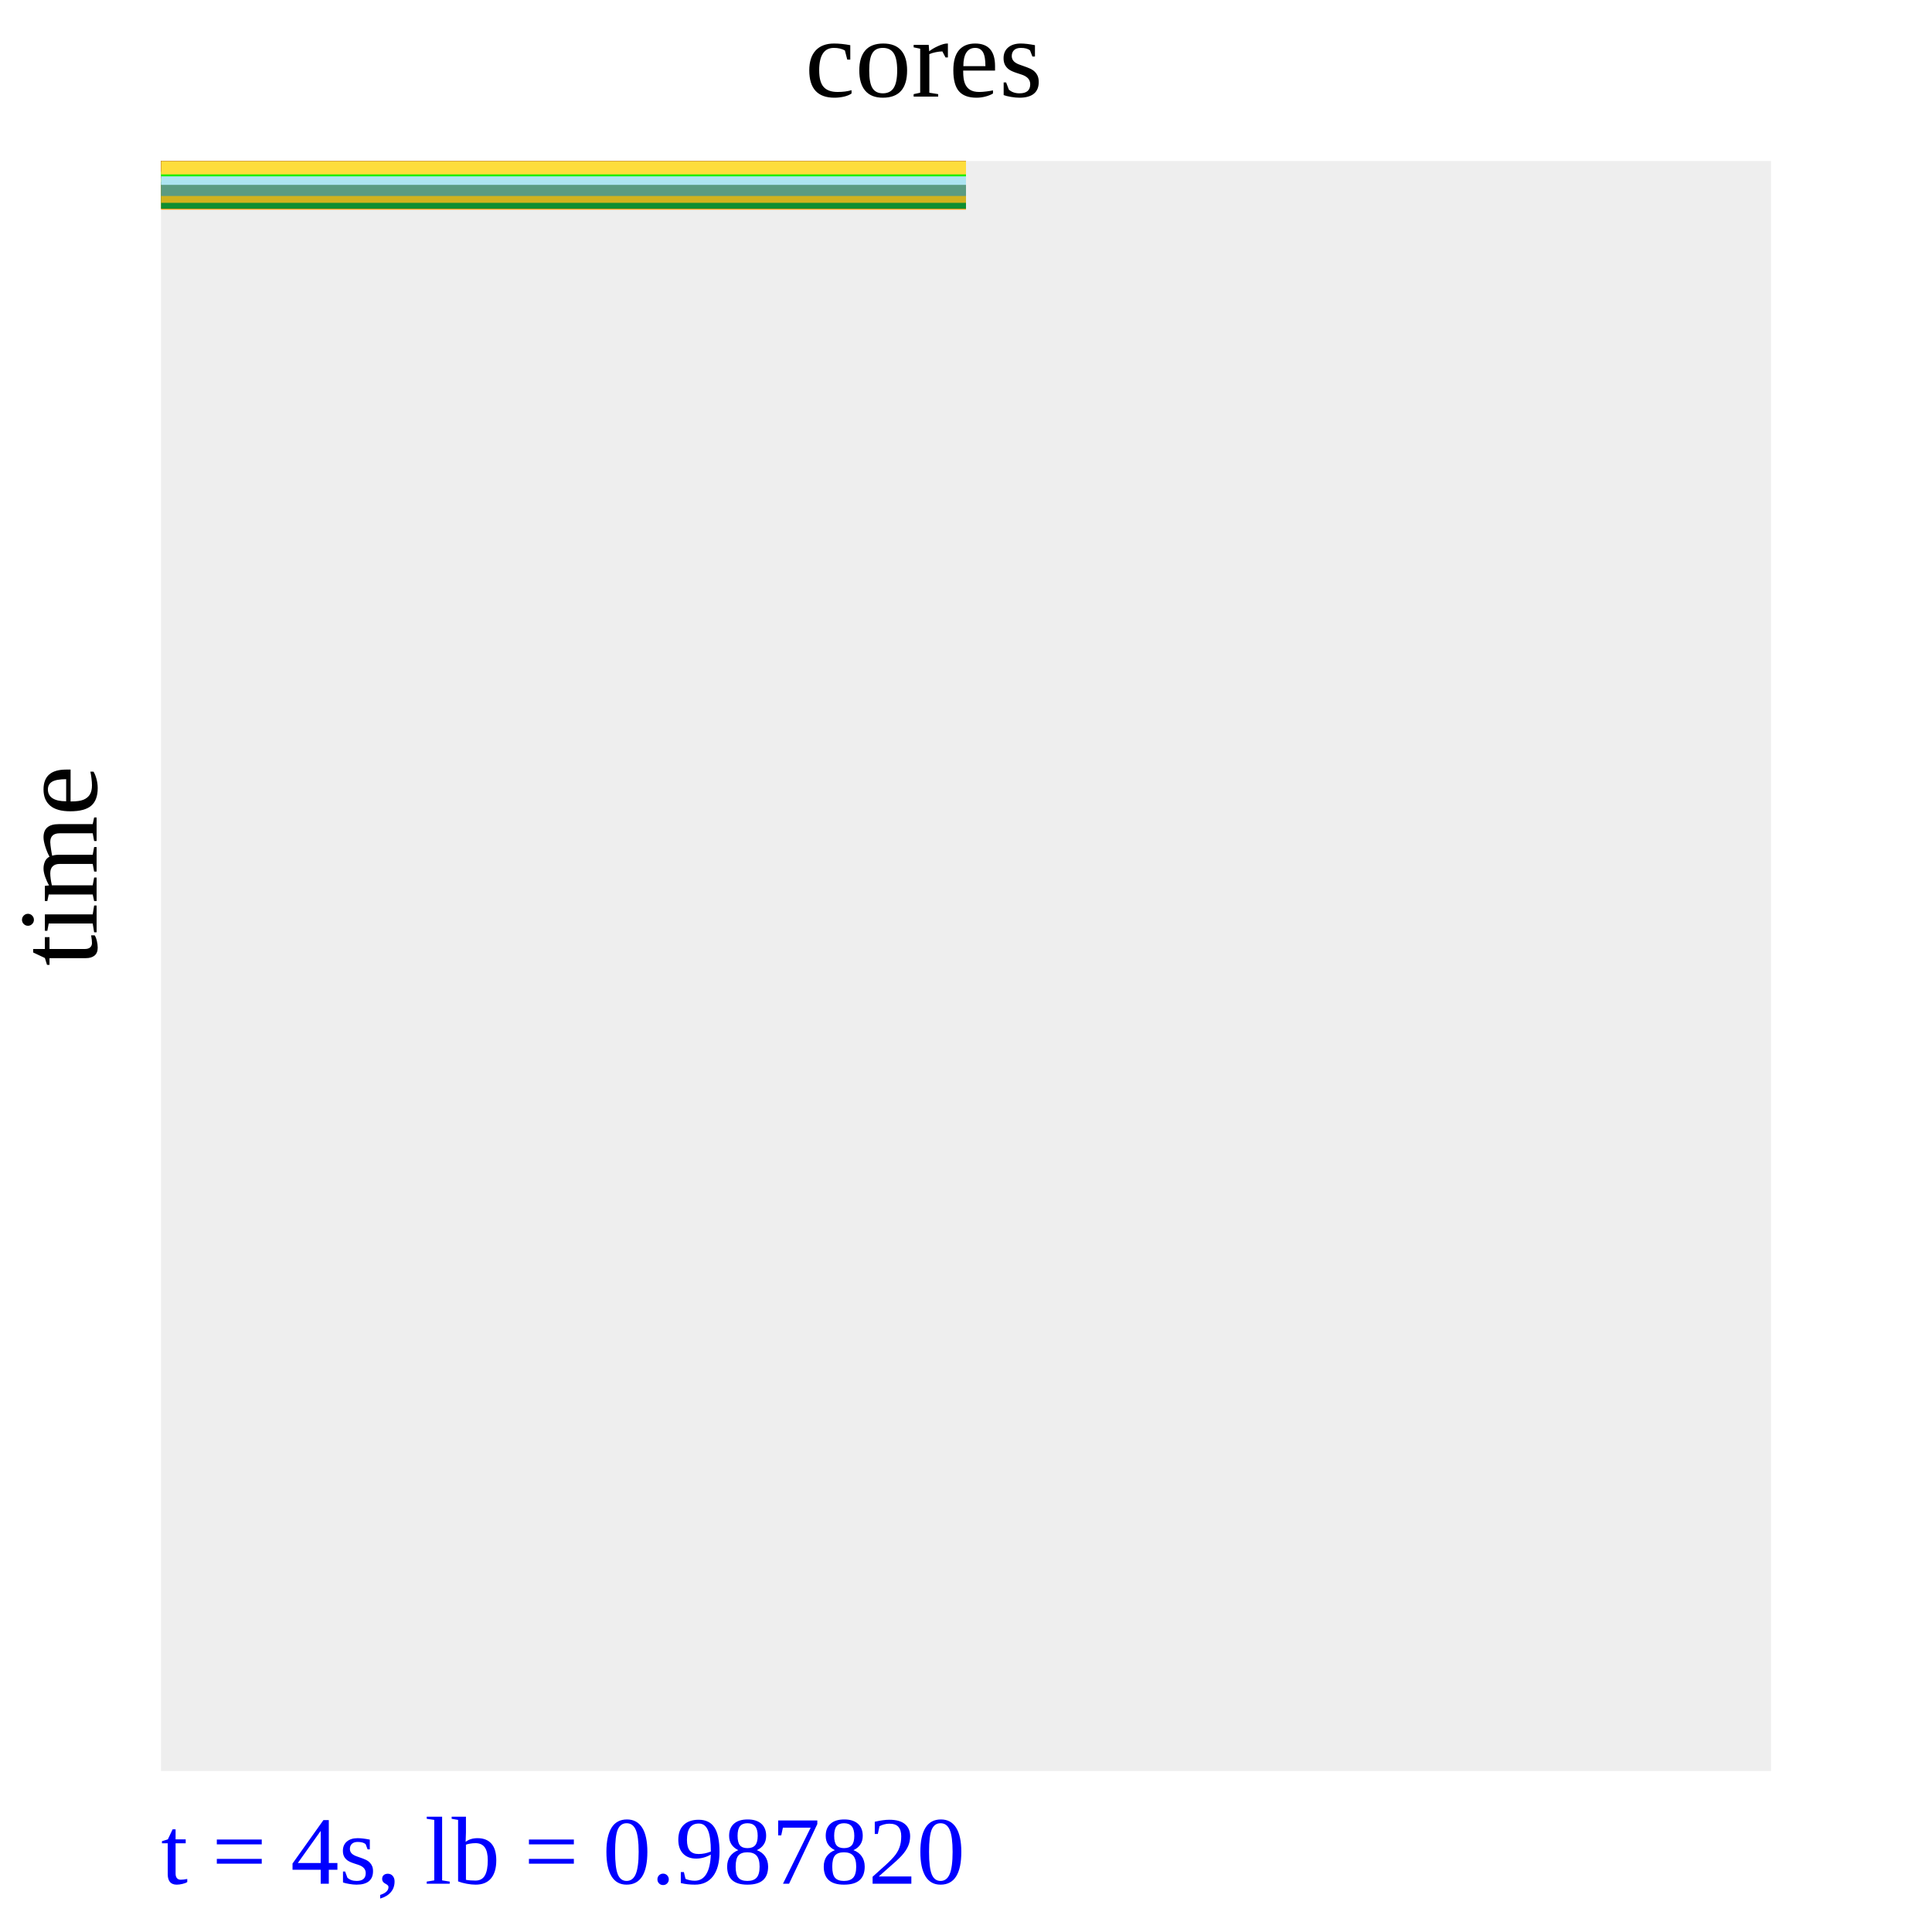
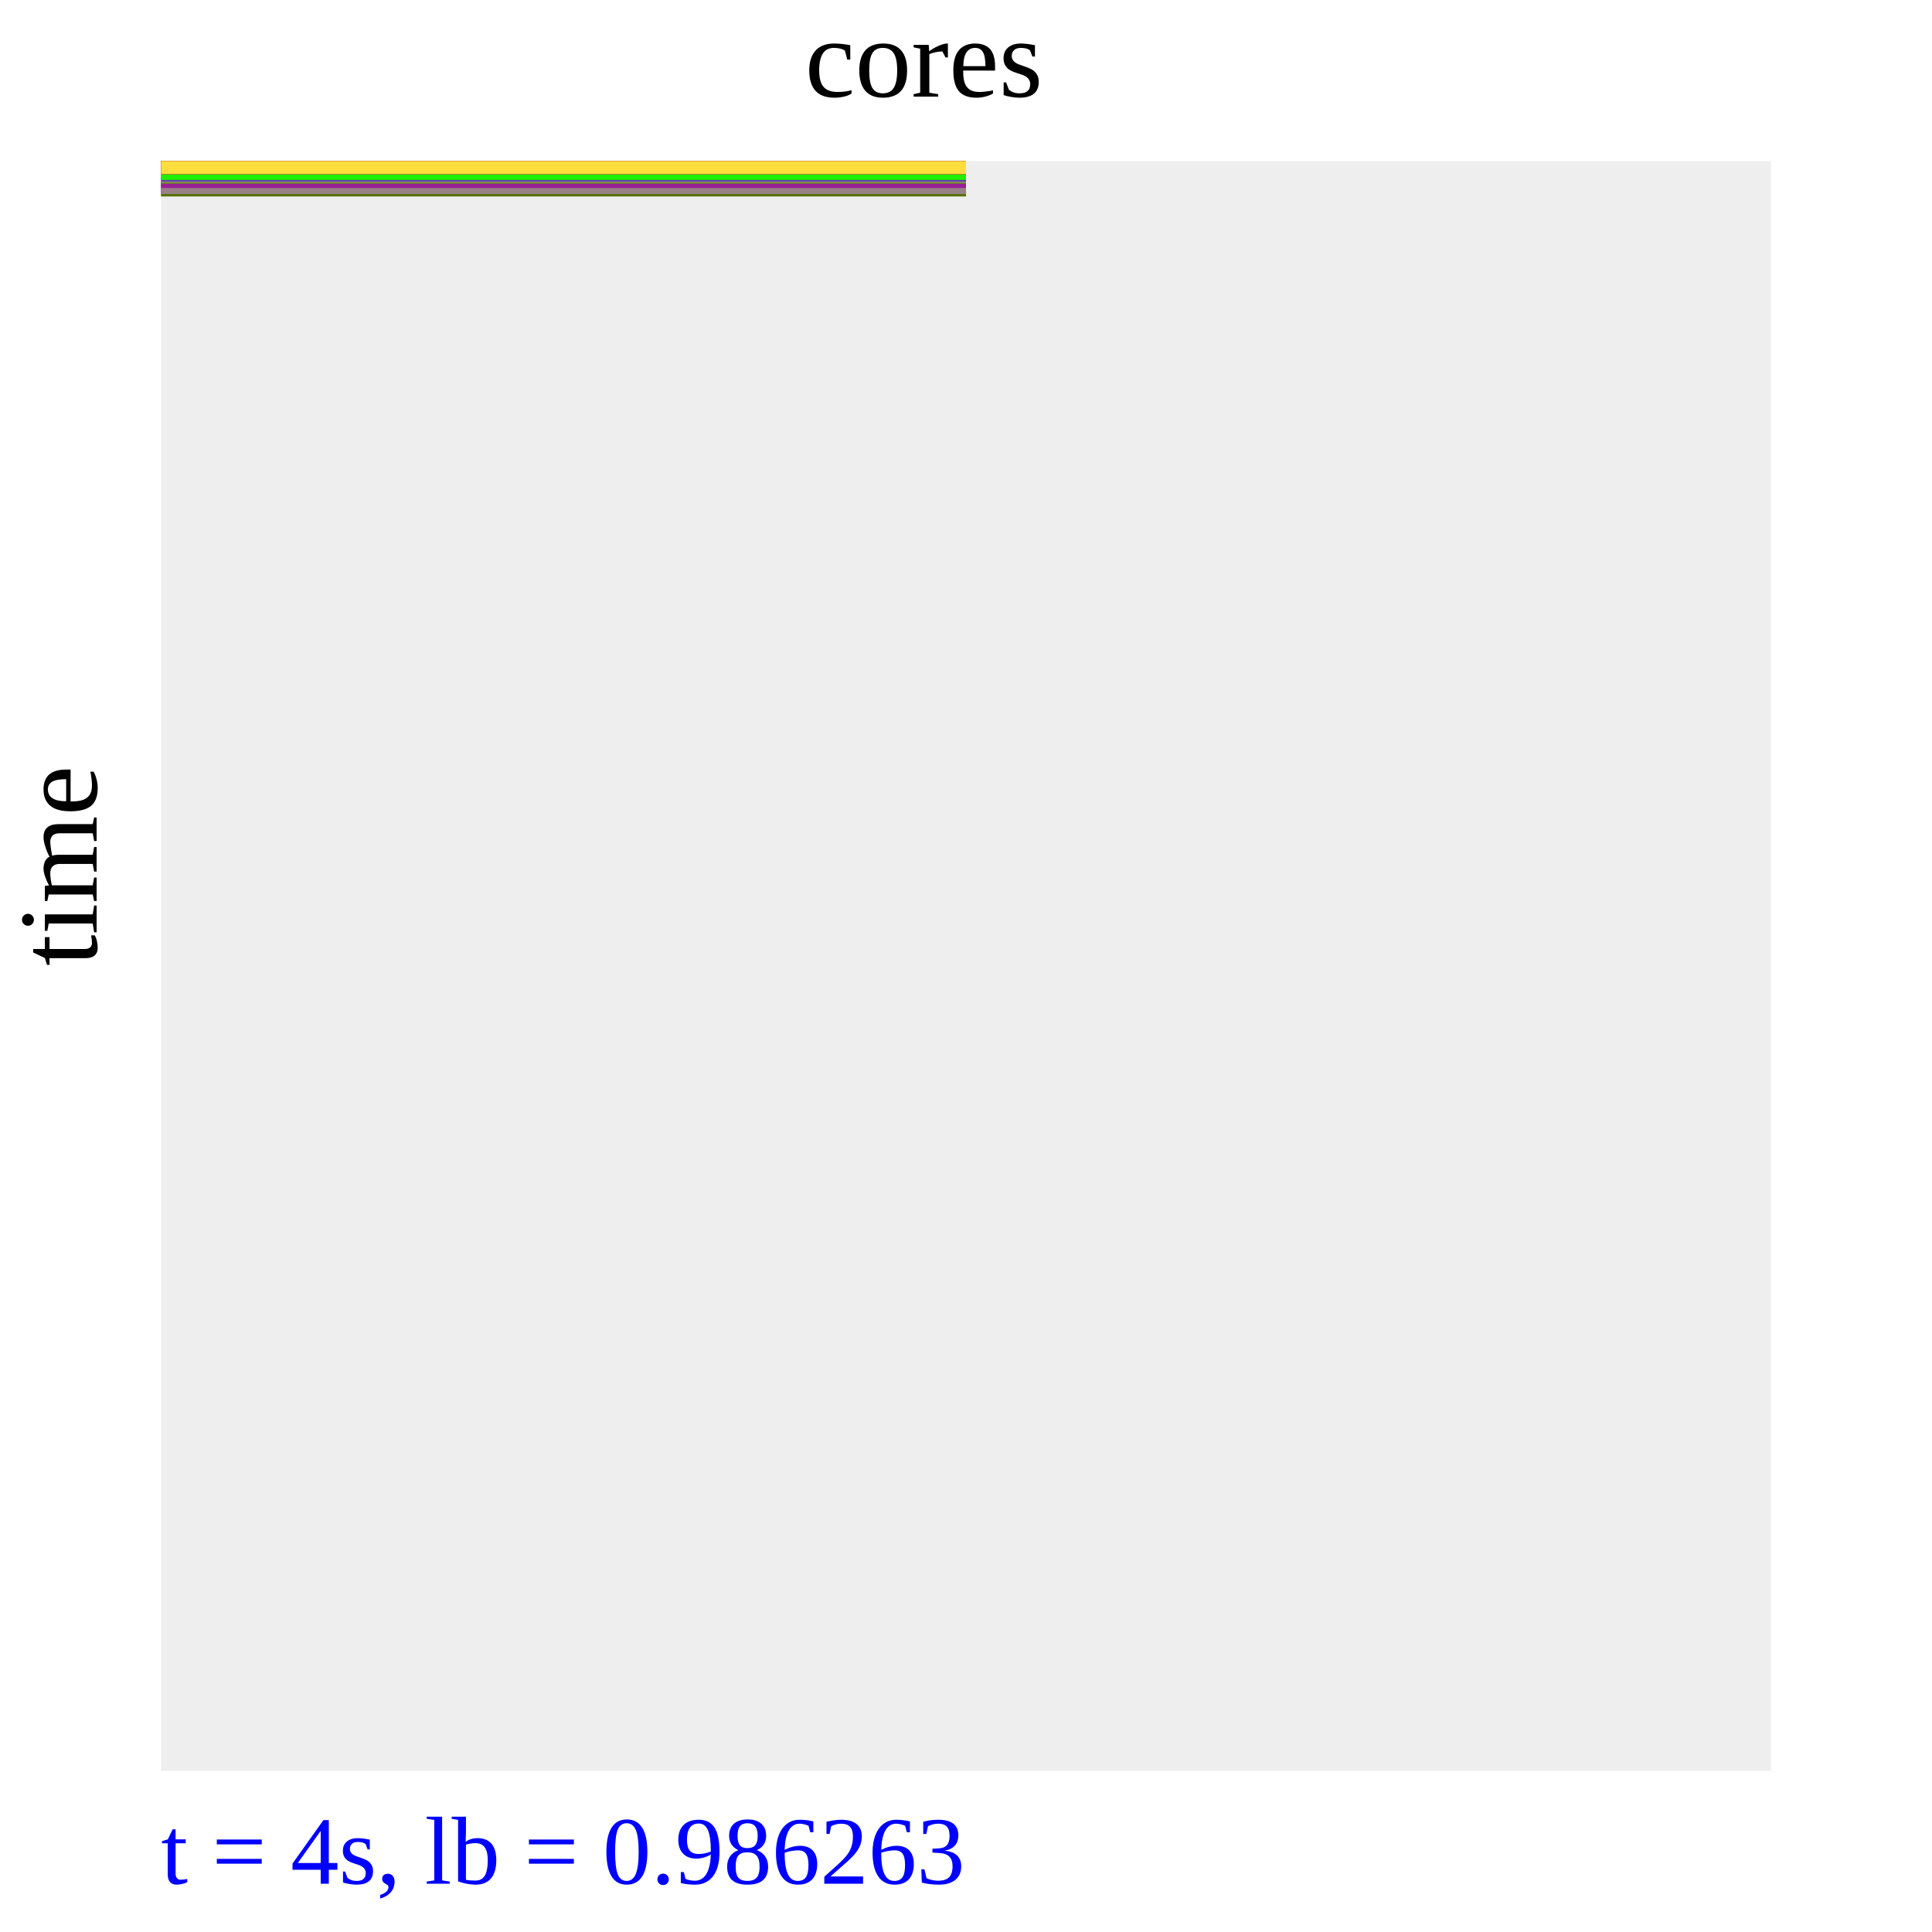
<svg xmlns="http://www.w3.org/2000/svg" x="0" y="0" width="600" height="600">
  <rect x="0%" y="0%" height="100%" width="100%" style="fill: #ffffff" />
  <svg x="0" y="0">
    <text fill="dark" font-size="35" transform="translate(250, 30)">cores</text>
  </svg>
  <svg x="0" y="0">
    <text fill="dark" font-size="35" transform="translate(30, 300) rotate(270)">time</text>
  </svg>
  <svg x="50" y="550">
-     <text fill="blue" font-size="30" transform="translate(0, 35)">t = 4s, lb = 0.987820</text>
+     <text fill="blue" font-size="30" transform="translate(0, 35)">t = 4s, lb = 0.986263</text>
  </svg>
  <svg x="50" y="50" width="500" height="500">
    <rect x="0%" y="0%" height="100%" width="100%" style="fill: #eeeeee" />
-     <rect x="0" y="0" height="4.771" width="250" style="fill: #3b0006" />
-     <rect x="0" y="0" height="4.771" width="250" style="fill: #8c8ffe" />
-     <rect x="0" y="0" height="3.248" width="250" style="fill: #dedec2" />
-     <rect x="0" y="0" height="3.553" width="250" style="fill: #826d11" />
-     <rect x="0" y="0" height="3.147" width="250" style="fill: #4dc1f8" />
-     <rect x="0" y="0" height="4.162" width="250" style="fill: #824924" />
-     <rect x="0" y="0" height="3.857" width="250" style="fill: #fa0790" />
-     <rect x="0" y="0" height="2.741" width="250" style="fill: #56e25a" />
-     <rect x="0" y="0" height="5.583" width="250" style="fill: #5ddbae" />
-     <rect x="0" y="0" height="4.771" width="250" style="fill: #ceb90a" />
-     <rect x="0" y="0" height="4.771" width="250" style="fill: #18c51f" />
-     <rect x="0" y="0" height="4.263" width="250" style="fill: #919a83" />
-     <rect x="0" y="0" height="5.278" width="250" style="fill: #ae980e" />
-     <rect x="0" y="0" height="4.568" width="250" style="fill: #25bf06" />
-     <rect x="0" y="0" height="4.466" width="250" style="fill: #dd4864" />
-     <rect x="0" y="0" height="4.263" width="250" style="fill: #27dfde" />
-     <rect x="0" y="0" height="2.639" width="250" style="fill: #e6f708" />
-     <rect x="0" y="0" height="5.583" width="250" style="fill: #aa6426" />
-     <rect x="0" y="0" height="5.38" width="250" style="fill: #25ce4c" />
-     <rect x="0" y="0" height="5.684" width="250" style="fill: #4298af" />
-     <rect x="0" y="0" height="4.263" width="250" style="fill: #dd7ac4" />
-     <rect x="0" y="0" height="5.278" width="250" style="fill: #8aa81b" />
-     <rect x="0" y="0" height="3.451" width="250" style="fill: #0c5608" />
-     <rect x="0" y="0" height="5.481" width="250" style="fill: #c2d801" />
-     <rect x="0" y="0" height="3.045" width="250" style="fill: #543ede" />
-     <rect x="0" y="0" height="6.801" width="250" style="fill: #eab547" />
-     <rect x="0" y="0" height="4.06" width="250" style="fill: #9c1342" />
-     <rect x="0" y="0" height="4.872" width="250" style="fill: #e4e4ae" />
-     <rect x="0" y="0" height="3.147" width="250" style="fill: #c719f1" />
-     <rect x="0" y="0" height="3.959" width="250" style="fill: #a46e33" />
-     <rect x="0" y="0" height="3.654" width="250" style="fill: #c1d761" />
-     <rect x="0" y="0" height="8.628" width="250" style="fill: #efdf22" />
-     <rect x="0" y="0" height="3.959" width="250" style="fill: #116051" />
-     <rect x="0" y="0" height="4.365" width="250" style="fill: #e18fa7" />
-     <rect x="0" y="0" height="4.365" width="250" style="fill: #14c72f" />
-     <rect x="0" y="0" height="4.06" width="250" style="fill: #ae0756" />
-     <rect x="0" y="0" height="2.944" width="250" style="fill: #835527" />
-     <rect x="0" y="0" height="4.568" width="250" style="fill: #748e4d" />
-     <rect x="0" y="0" height="4.365" width="250" style="fill: #f2e728" />
-     <rect x="0" y="0" height="3.147" width="250" style="fill: #e3daaf" />
-     <rect x="0" y="0" height="4.466" width="250" style="fill: #94e9b3" />
-     <rect x="0" y="0" height="3.147" width="250" style="fill: #f37489" />
-     <rect x="0" y="0" height="4.162" width="250" style="fill: #c0d4e1" />
-     <rect x="0" y="0" height="8.323" width="250" style="fill: #2d4046" />
-     <rect x="0" y="0" height="8.323" width="250" style="fill: #9296d3" />
-     <rect x="0" y="0" height="2.538" width="250" style="fill: #567302" />
-     <rect x="0" y="0" height="3.857" width="250" style="fill: #7f5e4d" />
-     <rect x="0" y="0" height="5.278" width="250" style="fill: #70d54b" />
-     <rect x="0" y="0" height="3.451" width="250" style="fill: #668a7c" />
-     <rect x="0" y="0" height="5.278" width="250" style="fill: #00f96c" />
-     <rect x="0" y="0" height="3.553" width="250" style="fill: #cb23f2" />
-     <rect x="0" y="0" height="4.365" width="250" style="fill: #562a46" />
-     <rect x="0" y="0" height="4.872" width="250" style="fill: #8b650a" />
-     <rect x="0" y="0" height="4.365" width="250" style="fill: #171918" />
-     <rect x="0" y="0" height="3.147" width="250" style="fill: #6285be" />
-     <rect x="0" y="0" height="10.759" width="250" style="fill: #1893b8" />
-     <rect x="0" y="0" height="9.034" width="250" style="fill: #61e8b2" />
-     <rect x="0" y="0" height="3.959" width="250" style="fill: #e3e49e" />
-     <rect x="0" y="0" height="8.323" width="250" style="fill: #ea5f37" />
-     <rect x="0" y="0" height="4.263" width="250" style="fill: #799fe4" />
-     <rect x="0" y="0" height="3.959" width="250" style="fill: #dfc738" />
-     <rect x="0" y="0" height="15.124" width="250" style="fill: #f99e14" />
-     <rect x="0" y="0" height="14.819" width="250" style="fill: #0f8e31" />
-     <rect x="0" y="0" height="12.992" width="250" style="fill: #d1b21e" />
-     <rect x="0" y="0" height="4.669" width="250" style="fill: #988286" />
-     <rect x="0" y="0" height="5.177" width="250" style="fill: #7563c9" />
-     <rect x="0" y="0" height="3.451" width="250" style="fill: #bc24a3" />
-     <rect x="0" y="0" height="3.35" width="250" style="fill: #9a2195" />
-     <rect x="0" y="0" height="4.771" width="250" style="fill: #266d87" />
-     <rect x="0" y="0" height="3.756" width="250" style="fill: #b20348" />
-     <rect x="0" y="0" height="3.857" width="250" style="fill: #abd0fa" />
-     <rect x="0" y="0" height="5.177" width="250" style="fill: #9a6bf0" />
-     <rect x="0" y="0" height="5.684" width="250" style="fill: #e8a093" />
-     <rect x="0" y="0" height="10.861" width="250" style="fill: #5b9b82" />
-     <rect x="0" y="0" height="3.553" width="250" style="fill: #334378" />
-     <rect x="0" y="0" height="4.974" width="250" style="fill: #b14813" />
-     <rect x="0" y="0" height="5.278" width="250" style="fill: #2ad85c" />
-     <rect x="0" y="0" height="3.35" width="250" style="fill: #83433d" />
-     <rect x="0" y="0" height="5.989" width="250" style="fill: #688030" />
-     <rect x="0" y="0" height="4.771" width="250" style="fill: #26469b" />
-     <rect x="0" y="0" height="3.35" width="250" style="fill: #e4c2dd" />
-     <rect x="0" y="0" height="3.959" width="250" style="fill: #5f738c" />
-     <rect x="0" y="0" height="6.496" width="250" style="fill: #f0f432" />
-     <rect x="0" y="0" height="3.553" width="250" style="fill: #1aaaad" />
-     <rect x="0" y="0" height="4.365" width="250" style="fill: #ac4e2d" />
-     <rect x="0" y="0" height="5.278" width="250" style="fill: #90253f" />
-     <rect x="0" y="0" height="3.654" width="250" style="fill: #28e9b6" />
-     <rect x="0" y="0" height="4.06" width="250" style="fill: #5b74fa" />
-     <rect x="0" y="0" height="4.365" width="250" style="fill: #6040ae" />
-     <rect x="0" y="0" height="4.872" width="250" style="fill: #e5a23c" />
-     <rect x="0" y="0" height="4.568" width="250" style="fill: #fdd120" />
-     <rect x="0" y="0" height="4.568" width="250" style="fill: #058fe4" />
-     <rect x="0" y="0" height="4.466" width="250" style="fill: #54fc8e" />
-     <rect x="0" y="0" height="3.045" width="250" style="fill: #7febf9" />
-     <rect x="0" y="0" height="7.41" width="250" style="fill: #ade4f1" />
-     <rect x="0" y="0" height="4.771" width="250" style="fill: #1fee01" />
-     <rect x="0" y="0" height="3.451" width="250" style="fill: #e16604" />
-     <rect x="0" y="0" height="3.35" width="250" style="fill: #a58921" />
-     <rect x="0" y="0" height="3.248" width="250" style="fill: #79064f" />
-     <rect x="0" y="0" height="4.162" width="250" style="fill: #fedd3c" />
+     <rect x="0" y="0" height="2.835" width="250" style="fill: #3b0006" />
+     <rect x="0" y="0" height="4.47" width="250" style="fill: #8c8ffe" />
+     <rect x="0" y="0" height="4.143" width="250" style="fill: #dedec2" />
+     <rect x="0" y="0" height="5.233" width="250" style="fill: #826d11" />
+     <rect x="0" y="0" height="4.143" width="250" style="fill: #4dc1f8" />
+     <rect x="0" y="0" height="5.778" width="250" style="fill: #824924" />
+     <rect x="0" y="0" height="5.233" width="250" style="fill: #fa0790" />
+     <rect x="0" y="0" height="3.162" width="250" style="fill: #56e25a" />
+     <rect x="0" y="0" height="5.015" width="250" style="fill: #5ddbae" />
+     <rect x="0" y="0" height="4.252" width="250" style="fill: #ceb90a" />
+     <rect x="0" y="0" height="5.56" width="250" style="fill: #18c51f" />
+     <rect x="0" y="0" height="5.233" width="250" style="fill: #919a83" />
+     <rect x="0" y="0" height="4.797" width="250" style="fill: #ae980e" />
+     <rect x="0" y="0" height="4.143" width="250" style="fill: #25bf06" />
+     <rect x="0" y="0" height="4.143" width="250" style="fill: #dd4864" />
+     <rect x="0" y="0" height="5.015" width="250" style="fill: #27dfde" />
+     <rect x="0" y="0" height="3.271" width="250" style="fill: #e6f708" />
+     <rect x="0" y="0" height="5.887" width="250" style="fill: #aa6426" />
+     <rect x="0" y="0" height="6.324" width="250" style="fill: #25ce4c" />
+     <rect x="0" y="0" height="5.669" width="250" style="fill: #4298af" />
+     <rect x="0" y="0" height="4.47" width="250" style="fill: #dd7ac4" />
+     <rect x="0" y="0" height="4.797" width="250" style="fill: #8aa81b" />
+     <rect x="0" y="0" height="3.816" width="250" style="fill: #0c5608" />
+     <rect x="0" y="0" height="5.778" width="250" style="fill: #c2d801" />
+     <rect x="0" y="0" height="4.797" width="250" style="fill: #543ede" />
+     <rect x="0" y="0" height="7.632" width="250" style="fill: #eab547" />
+     <rect x="0" y="0" height="4.579" width="250" style="fill: #9c1342" />
+     <rect x="0" y="0" height="4.034" width="250" style="fill: #e4e4ae" />
+     <rect x="0" y="0" height="3.271" width="250" style="fill: #c719f1" />
+     <rect x="0" y="0" height="4.797" width="250" style="fill: #a46e33" />
+     <rect x="0" y="0" height="3.925" width="250" style="fill: #c1d761" />
+     <rect x="0" y="0" height="5.56" width="250" style="fill: #efdf22" />
+     <rect x="0" y="0" height="4.579" width="250" style="fill: #116051" />
+     <rect x="0" y="0" height="4.906" width="250" style="fill: #e18fa7" />
+     <rect x="0" y="0" height="4.252" width="250" style="fill: #14c72f" />
+     <rect x="0" y="0" height="3.925" width="250" style="fill: #ae0756" />
+     <rect x="0" y="0" height="4.143" width="250" style="fill: #835527" />
+     <rect x="0" y="0" height="5.342" width="250" style="fill: #748e4d" />
+     <rect x="0" y="0" height="5.233" width="250" style="fill: #f2e728" />
+     <rect x="0" y="0" height="3.38" width="250" style="fill: #e3daaf" />
+     <rect x="0" y="0" height="4.797" width="250" style="fill: #94e9b3" />
+     <rect x="0" y="0" height="4.143" width="250" style="fill: #f37489" />
+     <rect x="0" y="0" height="4.143" width="250" style="fill: #c0d4e1" />
+     <rect x="0" y="0" height="5.451" width="250" style="fill: #2d4046" />
+     <rect x="0" y="0" height="4.906" width="250" style="fill: #9296d3" />
+     <rect x="0" y="0" height="11.012" width="250" style="fill: #567302" />
+     <rect x="0" y="0" height="4.143" width="250" style="fill: #7f5e4d" />
+     <rect x="0" y="0" height="4.906" width="250" style="fill: #70d54b" />
+     <rect x="0" y="0" height="4.906" width="250" style="fill: #668a7c" />
+     <rect x="0" y="0" height="5.342" width="250" style="fill: #00f96c" />
+     <rect x="0" y="0" height="10.14" width="250" style="fill: #cb23f2" />
+     <rect x="0" y="0" height="5.342" width="250" style="fill: #562a46" />
+     <rect x="0" y="0" height="8.286" width="250" style="fill: #8b650a" />
+     <rect x="0" y="0" height="5.124" width="250" style="fill: #171918" />
+     <rect x="0" y="0" height="3.489" width="250" style="fill: #6285be" />
+     <rect x="0" y="0" height="4.579" width="250" style="fill: #1893b8" />
+     <rect x="0" y="0" height="4.797" width="250" style="fill: #61e8b2" />
+     <rect x="0" y="0" height="4.252" width="250" style="fill: #e3e49e" />
+     <rect x="0" y="0" height="3.707" width="250" style="fill: #ea5f37" />
+     <rect x="0" y="0" height="3.925" width="250" style="fill: #799fe4" />
+     <rect x="0" y="0" height="3.271" width="250" style="fill: #dfc738" />
+     <rect x="0" y="0" height="4.143" width="250" style="fill: #f99e14" />
+     <rect x="0" y="0" height="5.997" width="250" style="fill: #0f8e31" />
+     <rect x="0" y="0" height="5.451" width="250" style="fill: #d1b21e" />
+     <rect x="0" y="0" height="10.249" width="250" style="fill: #988286" />
+     <rect x="0" y="0" height="5.233" width="250" style="fill: #7563c9" />
+     <rect x="0" y="0" height="4.688" width="250" style="fill: #bc24a3" />
+     <rect x="0" y="0" height="8.395" width="250" style="fill: #9a2195" />
+     <rect x="0" y="0" height="4.361" width="250" style="fill: #266d87" />
+     <rect x="0" y="0" height="5.015" width="250" style="fill: #b20348" />
+     <rect x="0" y="0" height="4.47" width="250" style="fill: #abd0fa" />
+     <rect x="0" y="0" height="5.015" width="250" style="fill: #9a6bf0" />
+     <rect x="0" y="0" height="4.47" width="250" style="fill: #e8a093" />
+     <rect x="0" y="0" height="4.361" width="250" style="fill: #5b9b82" />
+     <rect x="0" y="0" height="4.143" width="250" style="fill: #334378" />
+     <rect x="0" y="0" height="5.669" width="250" style="fill: #b14813" />
+     <rect x="0" y="0" height="5.015" width="250" style="fill: #2ad85c" />
+     <rect x="0" y="0" height="4.797" width="250" style="fill: #83433d" />
+     <rect x="0" y="0" height="7.087" width="250" style="fill: #688030" />
+     <rect x="0" y="0" height="4.688" width="250" style="fill: #26469b" />
+     <rect x="0" y="0" height="3.925" width="250" style="fill: #e4c2dd" />
+     <rect x="0" y="0" height="4.361" width="250" style="fill: #5f738c" />
+     <rect x="0" y="0" height="6.651" width="250" style="fill: #f0f432" />
+     <rect x="0" y="0" height="3.925" width="250" style="fill: #1aaaad" />
+     <rect x="0" y="0" height="5.124" width="250" style="fill: #ac4e2d" />
+     <rect x="0" y="0" height="5.451" width="250" style="fill: #90253f" />
+     <rect x="0" y="0" height="3.707" width="250" style="fill: #28e9b6" />
+     <rect x="0" y="0" height="5.233" width="250" style="fill: #5b74fa" />
+     <rect x="0" y="0" height="6.542" width="250" style="fill: #6040ae" />
+     <rect x="0" y="0" height="5.124" width="250" style="fill: #e5a23c" />
+     <rect x="0" y="0" height="4.688" width="250" style="fill: #fdd120" />
+     <rect x="0" y="0" height="4.47" width="250" style="fill: #058fe4" />
+     <rect x="0" y="0" height="4.797" width="250" style="fill: #54fc8e" />
+     <rect x="0" y="0" height="3.489" width="250" style="fill: #7febf9" />
+     <rect x="0" y="0" height="1.962" width="250" style="fill: #ade4f1" />
+     <rect x="0" y="0" height="5.887" width="250" style="fill: #1fee01" />
+     <rect x="0" y="0" height="4.143" width="250" style="fill: #e16604" />
+     <rect x="0" y="0" height="4.143" width="250" style="fill: #a58921" />
+     <rect x="0" y="0" height="4.034" width="250" style="fill: #79064f" />
+     <rect x="0" y="0" height="4.034" width="250" style="fill: #fedd3c" />
  </svg>
</svg>
